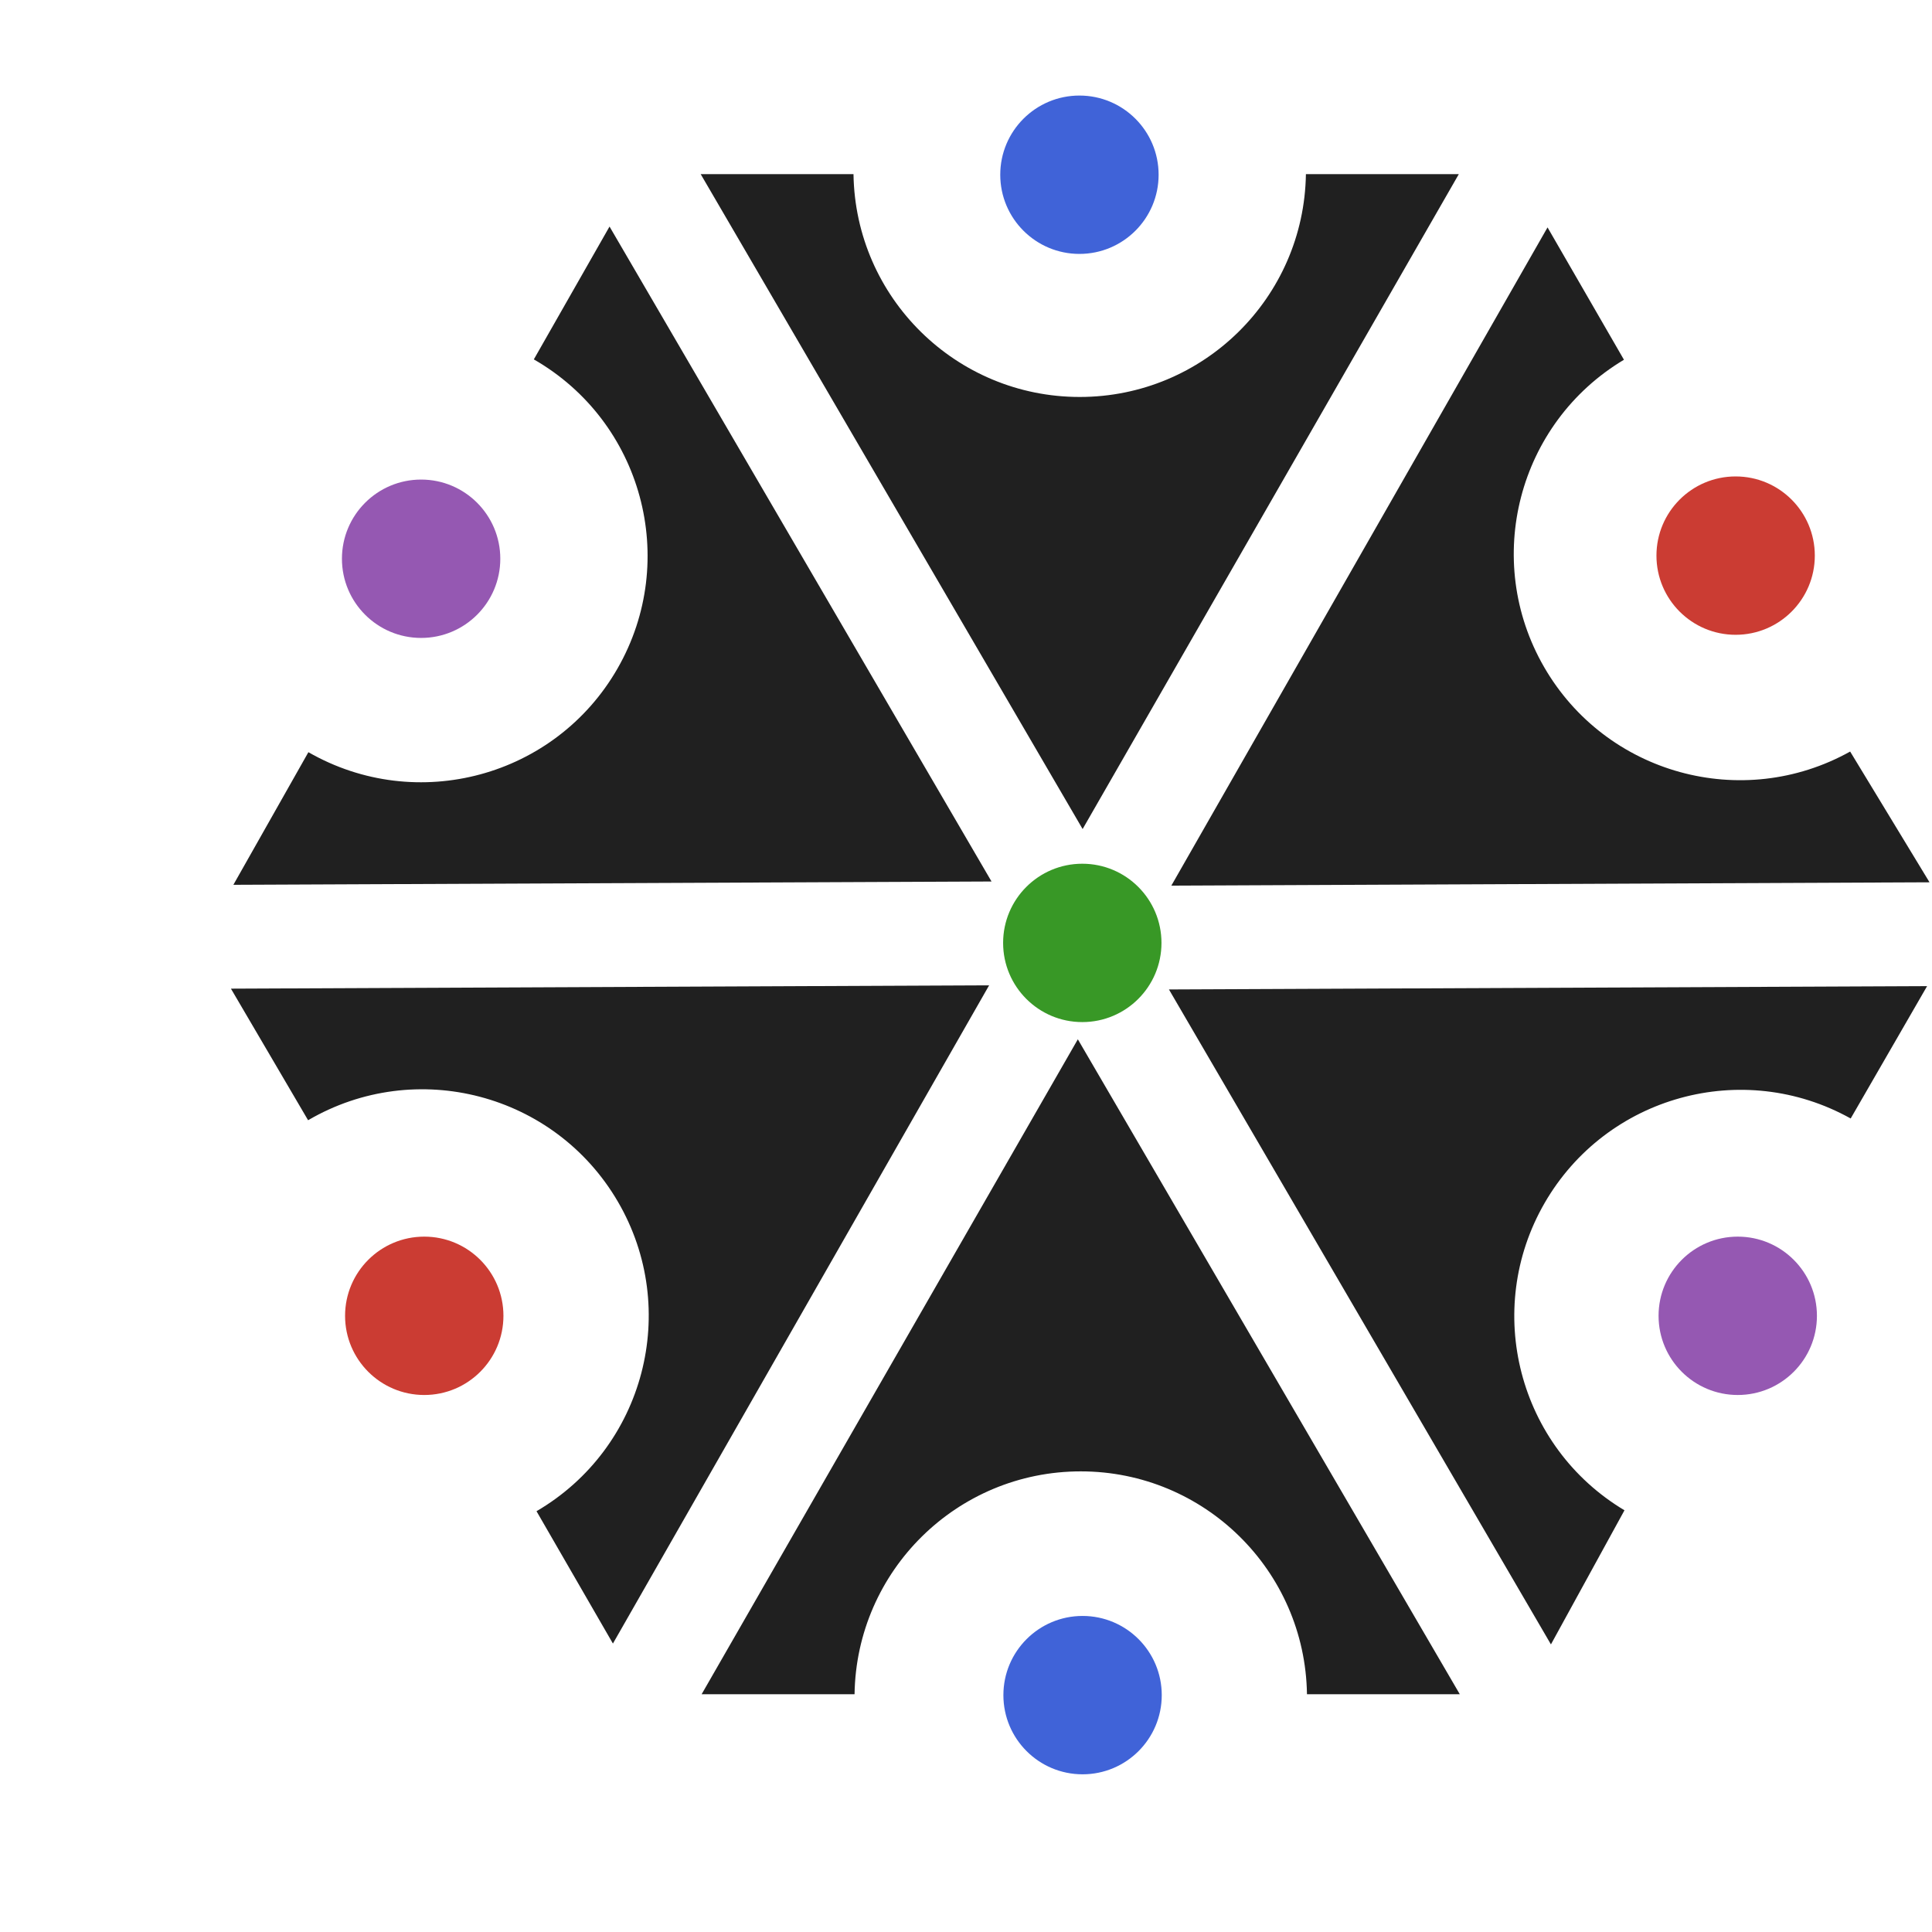
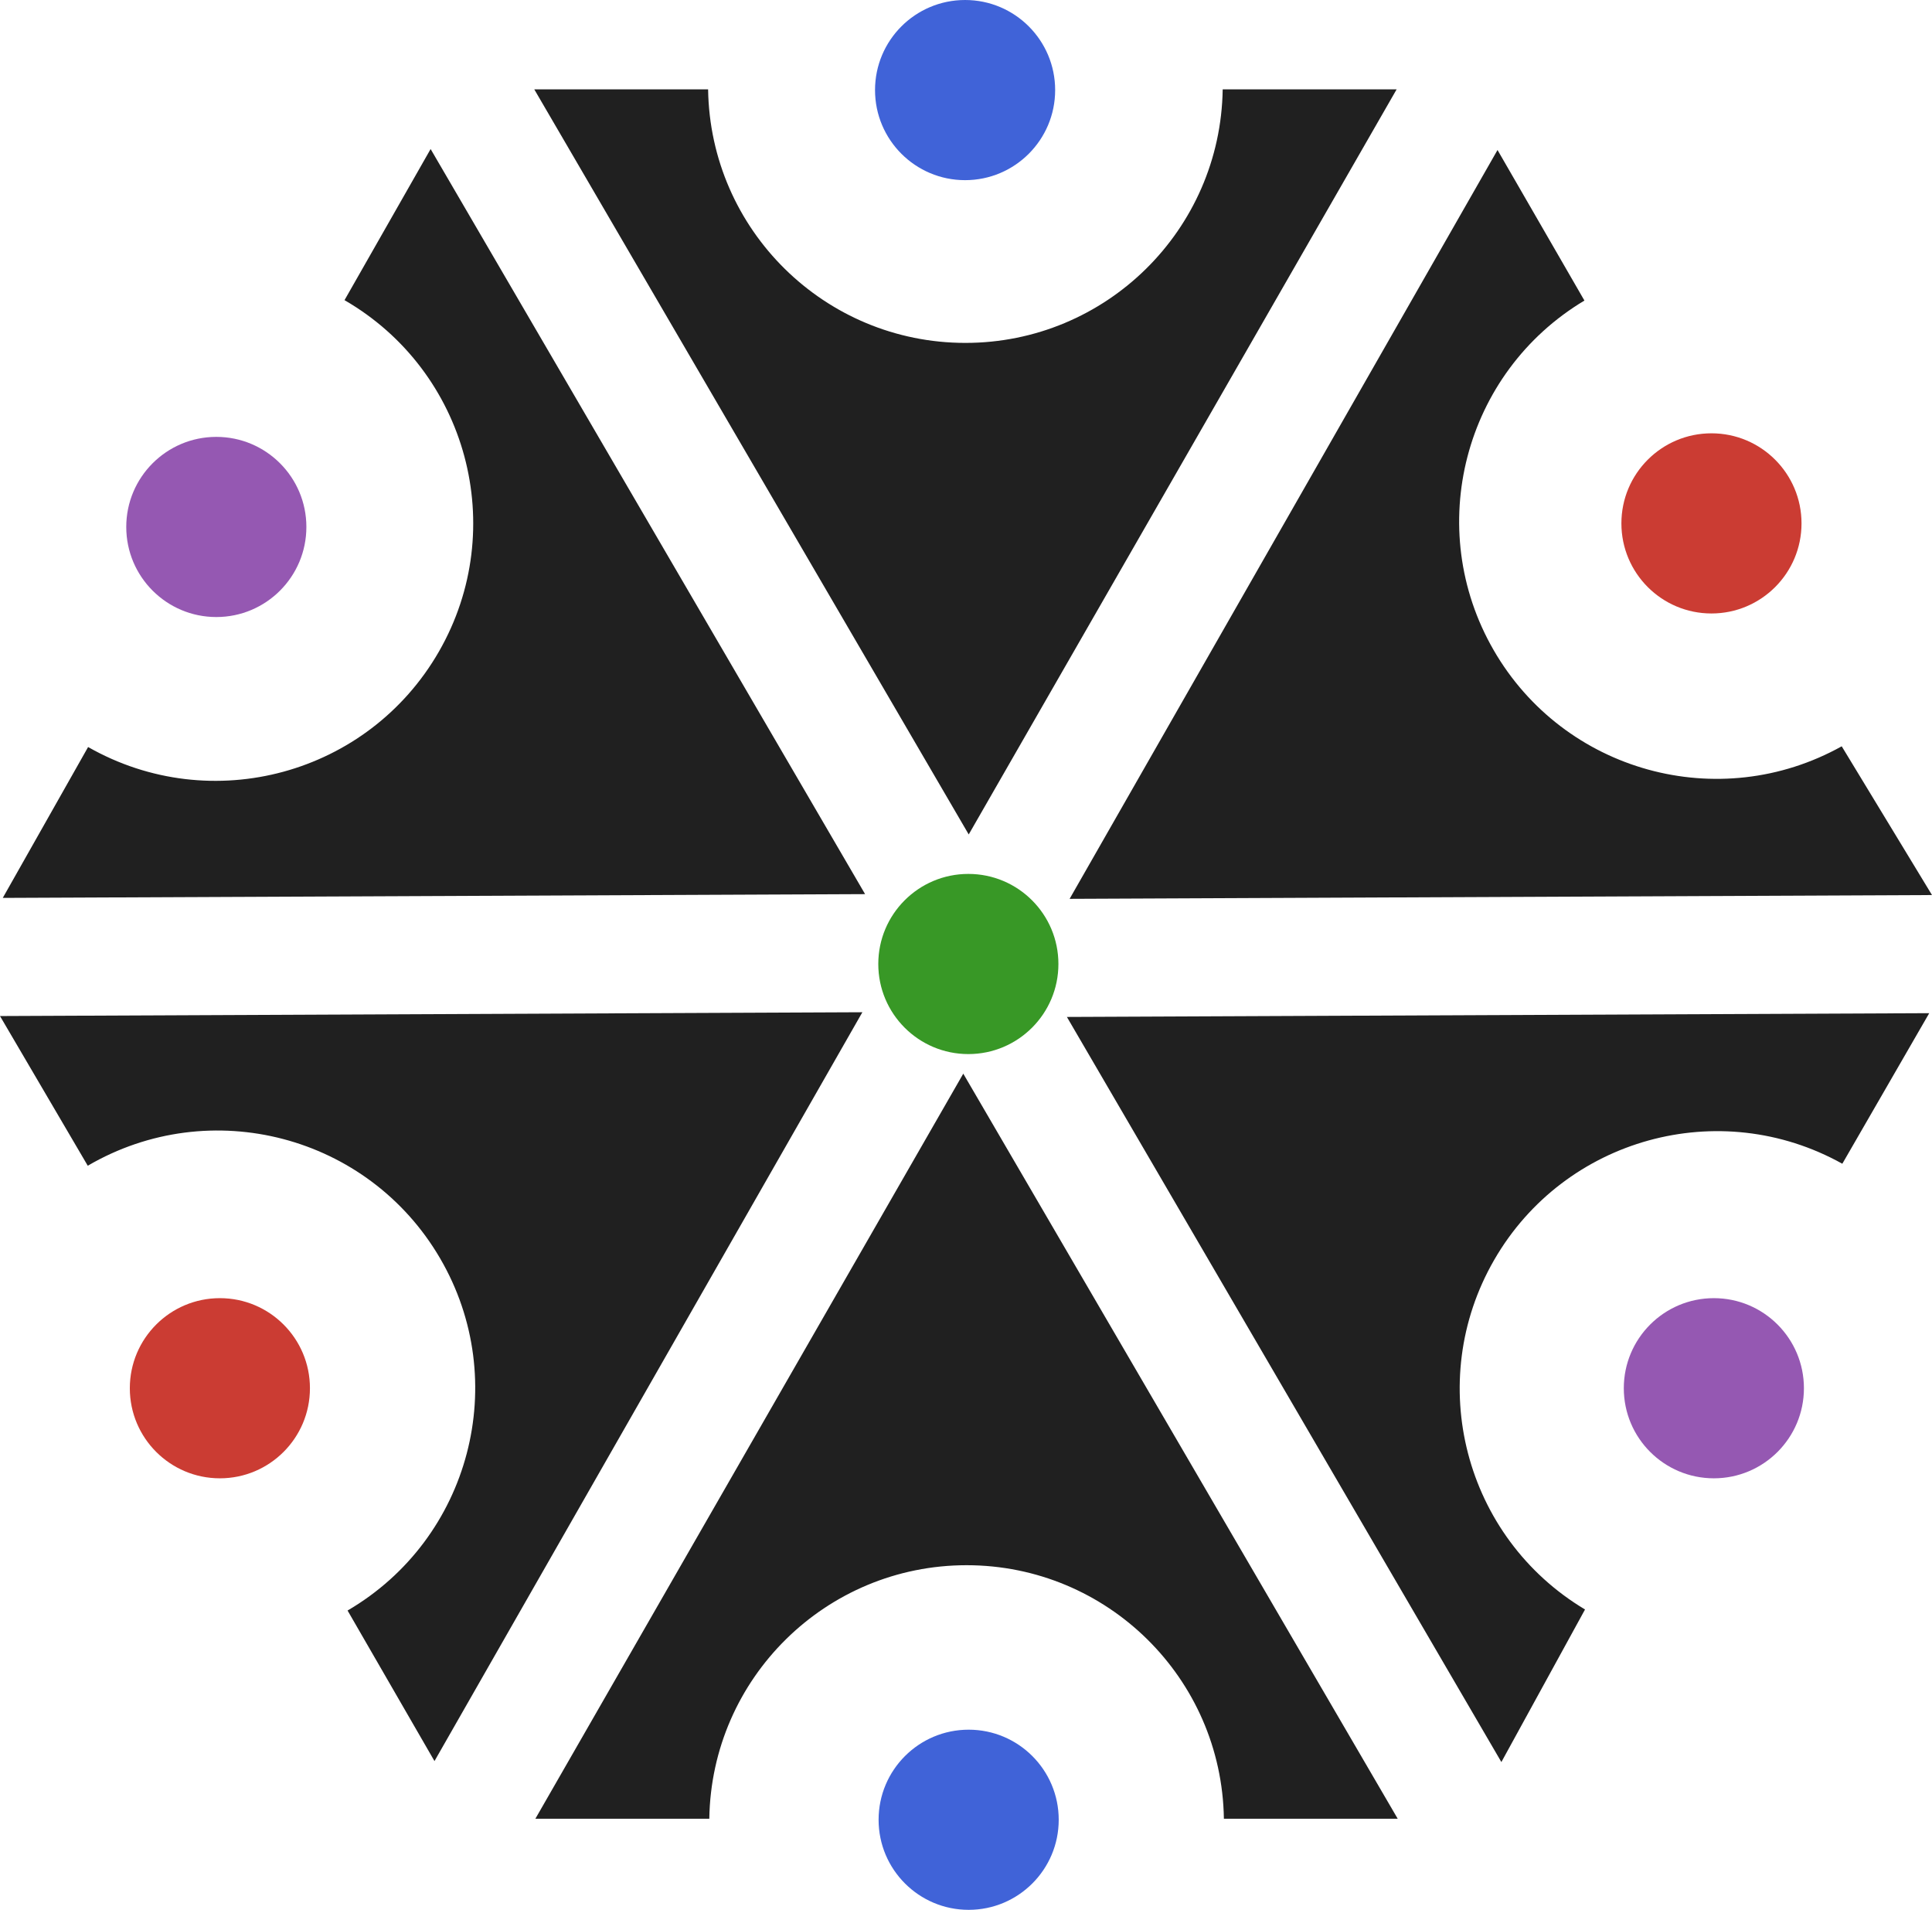
- <svg xmlns="http://www.w3.org/2000/svg" width="610" height="610">
-   <path d=" M369.077,312.406 489.684,519.195  512.904,476.851  A71.43,71.43 0 0,1 584.326,353.145  L608.451,311.359  z M369.831,279.627 609.22,278.573  584.159,237.291  A71.43,71.43 0 0,1 512.737,113.585  L488.612,71.799 z M341.822,261.757   460.603,54.976    412.322,54.975     A71.43,71.43 0 0,1 269.478,54.975   L221.228,54.975   z M313.058,278.319 192.45,71.53  168.549,113.472 A71.43,71.43 0 0,1 97.371,237.493  L73.683,279.366  z M312.303,311.099  72.914,312.153 97.275,353.697  A71.43,71.43 0 0,1 169.397,477.141 L193.522,518.926 z M340.312,328.143 221.531,534.924   269.812,534.924  A71.43,71.43 0 0,1 412.656,534.924  L460.906,534.924  z " fill="#202020" />
-   <g fill="#4063d8">
-     <circle cx="341.805" cy="535.211" r="25" />
+ <svg xmlns="http://www.w3.org/2000/svg" width="536.306" height="530.042" version="1.1" id="svg406">
+   <defs id="defs410" />
+   <path d="m 296.162,282.236 120.607,206.789 23.221,-42.344 a 71.43,71.43 0 0 1 71.422,-123.706 l 24.125,-41.786 z m 0.755,-32.778 239.388,-1.054 -25.061,-41.282 A 71.43,71.43 0 0 1 439.823,83.416 L 415.698,41.63 Z m -28.009,-17.871 118.781,-206.781 -48.281,-5e-4 a 71.43,71.43 0 0 1 -142.844,0 h -48.25 z M 240.143,248.15 119.536,41.361 95.635,83.302 A 71.498,71.498 0 0 1 24.456,207.323 L 0.769,249.196 Z M 239.388,280.929 0,281.984 24.361,323.527 A 71.484,71.484 0 0 1 96.483,446.971 l 24.125,41.786 z m 28.009,17.045 -118.781,206.781 48.281,5e-4 a 71.43,71.43 0 0 1 142.844,0 h 48.25 z" fill="#202020" id="path376" />
+   <g fill="#4063d8" id="g380" transform="translate(-72.91416,-30.16934)">
+     <circle cx="341.805" cy="535.211" r="25" id="circle378" />
  </g>
-   <g fill="#9558b2">
-     <circle cx="548.668" cy="415.448" r="25" />
+   <g fill="#9558b2" id="g384" transform="translate(-72.91416,-30.16934)">
+     <circle cx="548.668" cy="415.448" r="25" id="circle382" />
  </g>
-   <g fill="#cb3c33">
-     <circle cx="548" cy="175.427" r="25" />
+   <g fill="#cb3c33" id="g388" transform="translate(-72.91416,-30.16934)">
+     <circle cx="548" cy="175.427" r="25" id="circle386" />
  </g>
-   <g fill="#4063d8">
-     <circle cx="340.815" cy="55.169" r="25" />
+   <g fill="#4063d8" id="g392" transform="translate(-72.91416,-30.16934)">
+     <circle cx="340.815" cy="55.169" r="25" id="circle390" />
  </g>
-   <g fill="#9558b2">
-     <circle cx="132.962" cy="176.417" r="25" />
+   <g fill="#9558b2" id="g396" transform="translate(-72.91416,-30.16934)">
+     <circle cx="132.962" cy="176.417" r="25" id="circle394" />
  </g>
-   <g fill="#cb3c33">
-     <circle cx="133.952" cy="415.448" r="25" />
+   <g fill="#cb3c33" id="g400" transform="translate(-72.91416,-30.16934)">
+     <circle cx="133.952" cy="415.448" r="25" id="circle398" />
  </g>
-   <g fill="#389826">
-     <circle cx="341.719" cy="297.709" r="25" />
+   <g fill="#389826" id="g404" transform="translate(-72.91416,-30.16934)">
+     <circle cx="341.719" cy="297.709" r="25" id="circle402" />
  </g>
</svg>
